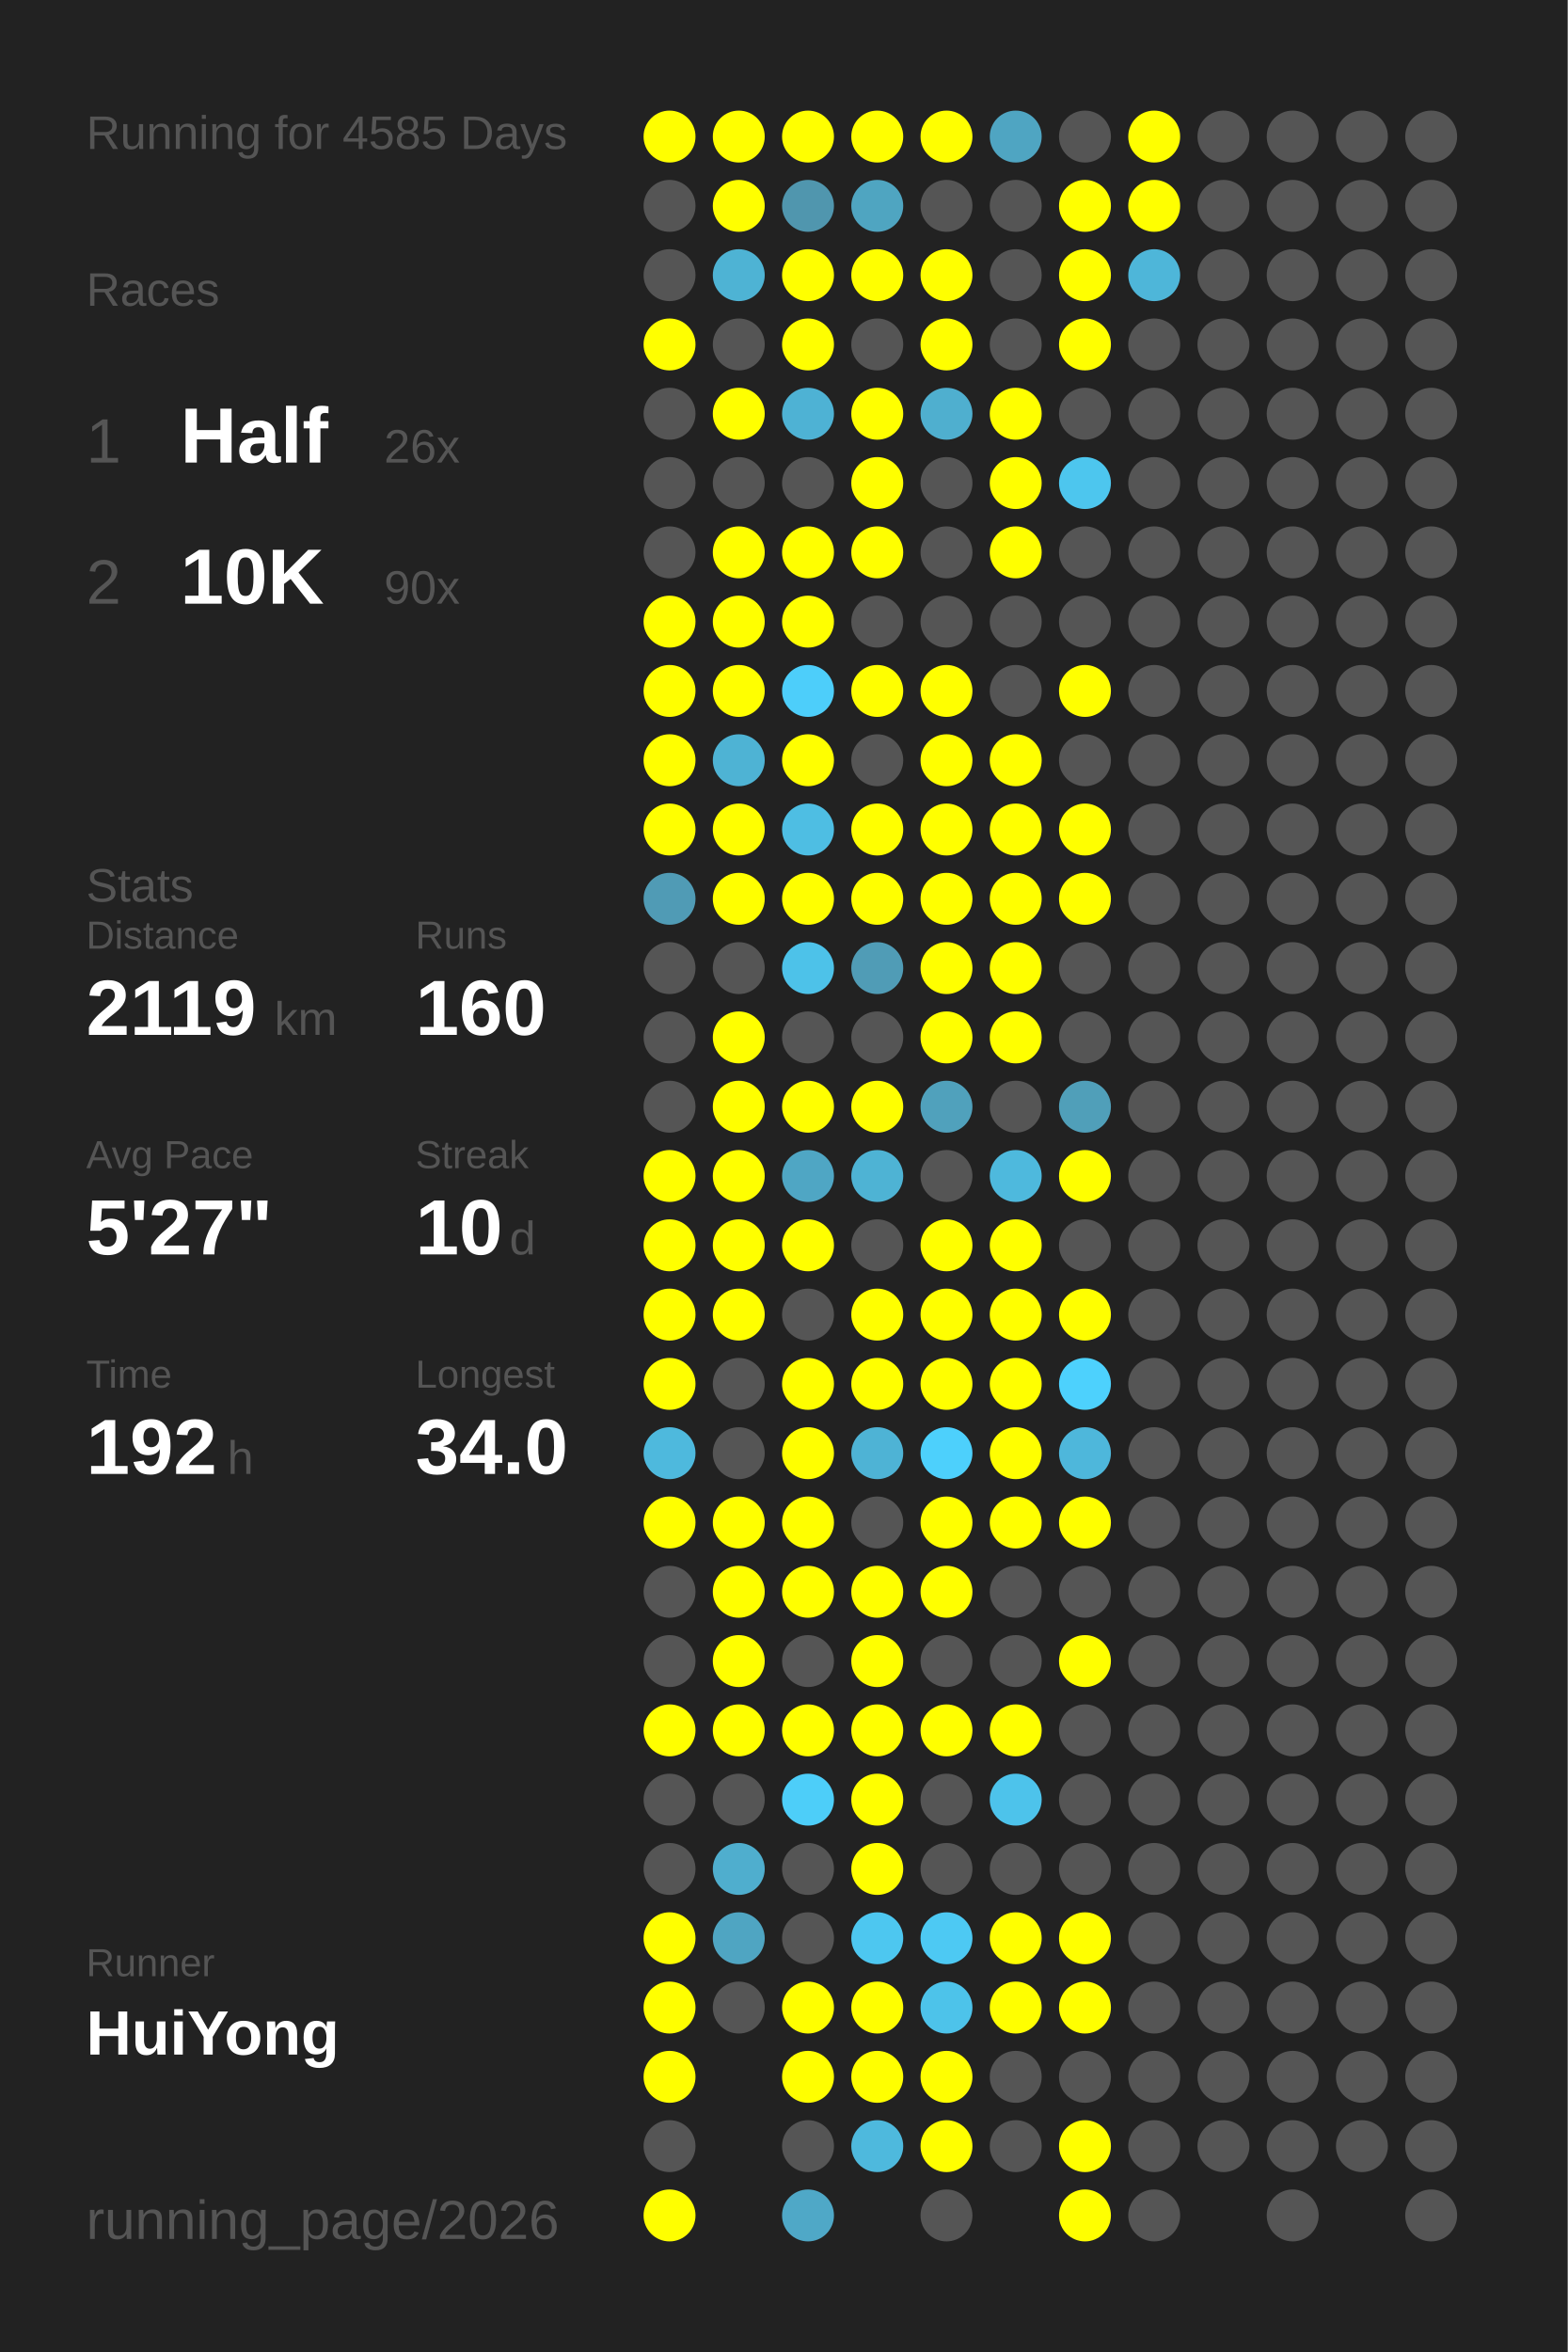
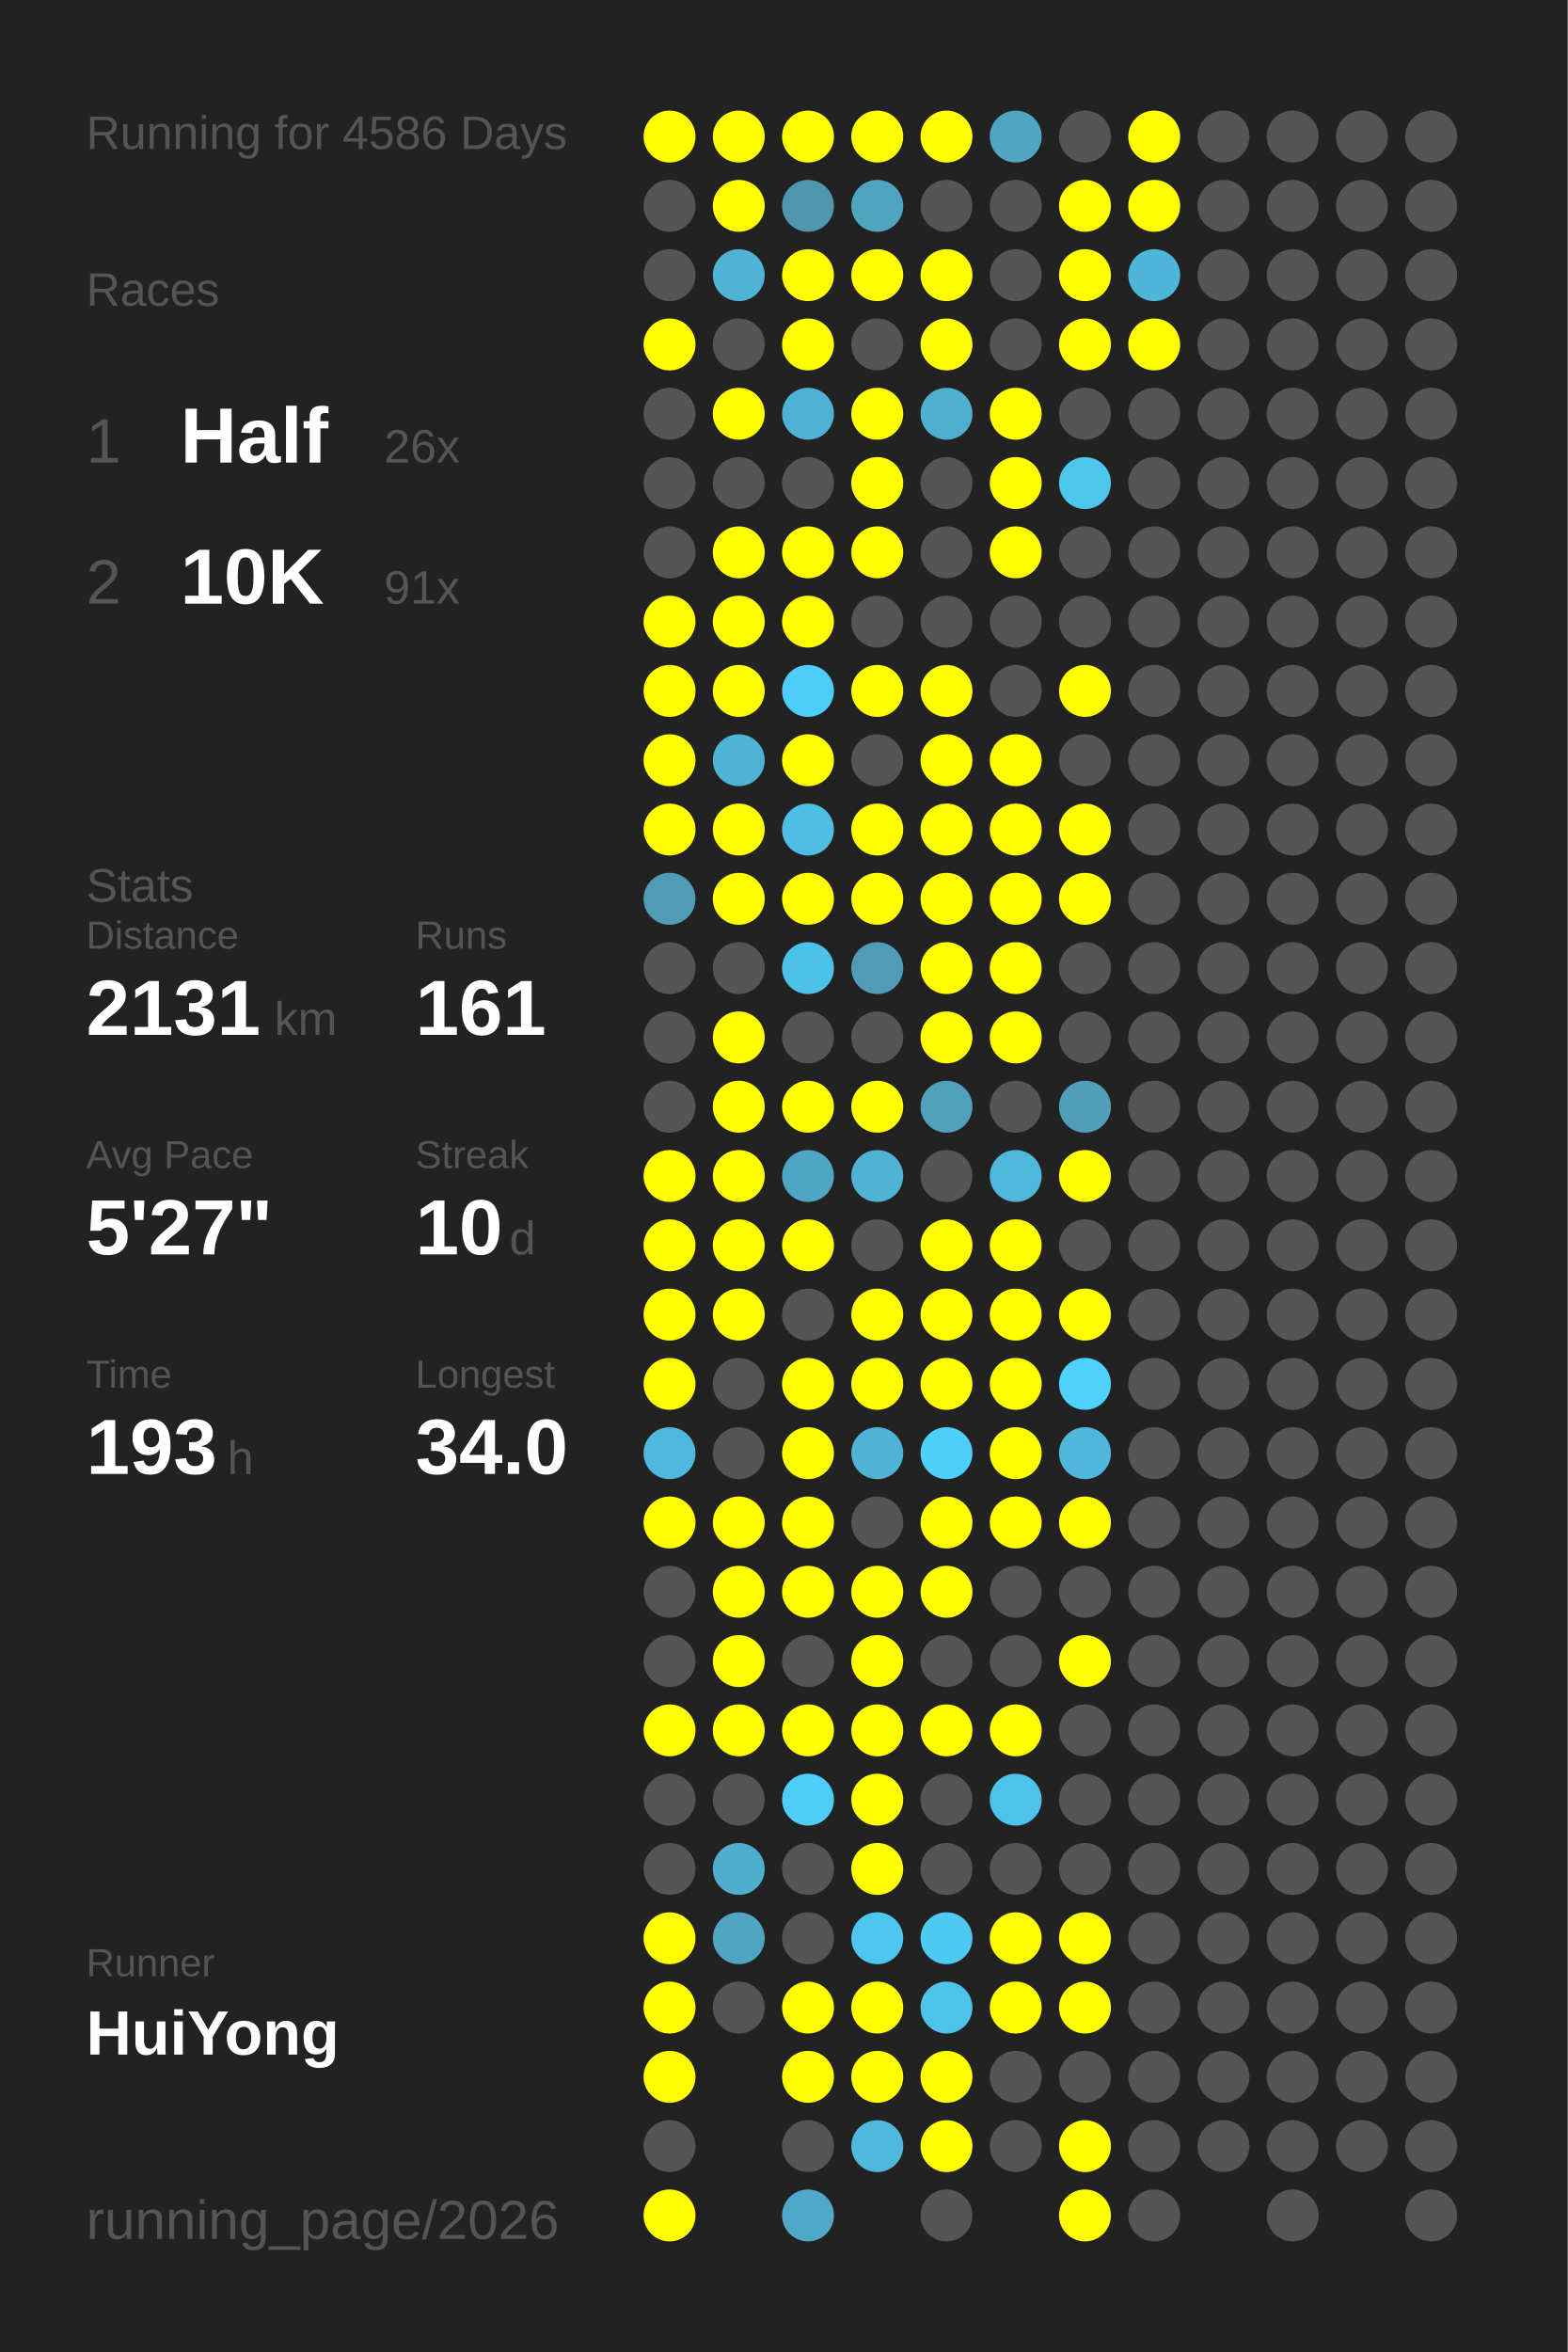
<svg xmlns="http://www.w3.org/2000/svg" baseProfile="full" height="300mm" version="1.1" viewBox="0,0,200,300" width="200mm">
  <defs />
  <rect fill="#222222" height="300" width="200" x="0" y="0" />
-   <text fill="#555555" style="font-size:6px; font-family:Arial;" x="11" y="19">Running for 4585 Days</text>
+   <text fill="#555555" style="font-size:6px; font-family:Arial;" x="11" y="19">Running for 4586 Days</text>
  <text fill="#555555" style="font-size:6px; font-family:Arial;" x="11" y="39">Races</text>
  <text fill="#555555" style="font-size:8px; font-family:Arial;" x="11" y="59">1</text>
  <text fill="#FFFFFF" style="font-size:10px; font-family:Arial; font-weight:bold;" x="23" y="59">Half</text>
  <text fill="#555555" style="font-size:6px; font-family:Arial;" x="49" y="59">26x</text>
  <text fill="#555555" style="font-size:8px; font-family:Arial;" x="11" y="77">2</text>
  <text fill="#FFFFFF" style="font-size:10px; font-family:Arial; font-weight:bold;" x="23" y="77">10K</text>
-   <text fill="#555555" style="font-size:6px; font-family:Arial;" x="49" y="77">90x</text>
+   <text fill="#555555" style="font-size:6px; font-family:Arial;" x="49" y="77">91x</text>
  <text fill="#555555" style="font-size:6px; font-family:Arial;" x="11" y="115">Stats</text>
  <text fill="#555555" style="font-size:5px; font-family:Arial;" x="11" y="121">Distance</text>
-   <text fill="#FFFFFF" style="font-size:10px; font-family:Arial; font-weight:bold;" x="11" y="132">2119</text>
+   <text fill="#FFFFFF" style="font-size:10px; font-family:Arial; font-weight:bold;" x="11" y="132">2131</text>
  <text fill="#555555" style="font-size:6px; font-family:Arial;" x="35" y="132">km</text>
  <text fill="#555555" style="font-size:5px; font-family:Arial;" x="53" y="121">Runs</text>
-   <text fill="#FFFFFF" style="font-size:10px; font-family:Arial; font-weight:bold;" x="53" y="132">160</text>
+   <text fill="#FFFFFF" style="font-size:10px; font-family:Arial; font-weight:bold;" x="53" y="132">161</text>
  <text fill="#555555" style="font-size:5px; font-family:Arial;" x="11" y="149">Avg Pace</text>
  <text fill="#FFFFFF" style="font-size:10px; font-family:Arial; font-weight:bold;" x="11" y="160">5'27"</text>
  <text fill="#555555" style="font-size:5px; font-family:Arial;" x="53" y="149">Streak</text>
  <text fill="#FFFFFF" style="font-size:10px; font-family:Arial; font-weight:bold;" x="53" y="160">10</text>
  <text fill="#555555" style="font-size:6px; font-family:Arial;" x="65" y="160">d</text>
  <text fill="#555555" style="font-size:5px; font-family:Arial;" x="11" y="177">Time</text>
-   <text fill="#FFFFFF" style="font-size:10px; font-family:Arial; font-weight:bold;" x="11" y="188">192</text>
+   <text fill="#FFFFFF" style="font-size:10px; font-family:Arial; font-weight:bold;" x="11" y="188">193</text>
  <text fill="#555555" style="font-size:6px; font-family:Arial;" x="29" y="188">h</text>
  <text fill="#555555" style="font-size:5px; font-family:Arial;" x="53" y="177">Longest</text>
  <text fill="#FFFFFF" style="font-size:10px; font-family:Arial; font-weight:bold;" x="53" y="188">34.0</text>
  <text fill="#555555" style="font-size:5px; font-family:Arial;" x="11" y="252.065">Runner</text>
  <text fill="#FFFFFF" style="font-size:8px; font-family:Arial; font-weight:bold;" x="11" y="262.065">HuiYong</text>
  <text fill="#555555" style="font-size:7px; font-family:Arial;" x="11" y="285.581">running_page/2026</text>
  <circle cx="85.417" cy="17.419" fill="#FFFF00" r="3.312" />
  <circle cx="85.417" cy="26.258" fill="#555555" r="3.312" />
  <circle cx="85.417" cy="35.097" fill="#555555" r="3.312" />
  <circle cx="85.417" cy="43.935" fill="#FFFF00" r="3.312" />
  <circle cx="85.417" cy="52.774" fill="#555555" r="3.312" />
  <circle cx="85.417" cy="61.613" fill="#555555" r="3.312" />
  <circle cx="85.417" cy="70.452" fill="#555555" r="3.312" />
  <circle cx="85.417" cy="79.29" fill="#FFFF00" r="3.312" />
  <circle cx="85.417" cy="88.129" fill="#FFFF00" r="3.312" />
  <circle cx="85.417" cy="96.968" fill="#FFFF00" r="3.312" />
  <circle cx="85.417" cy="105.806" fill="#FFFF00" r="3.312" />
  <circle cx="85.417" cy="114.645" fill="#509bb5" r="3.312" />
  <circle cx="85.417" cy="123.484" fill="#555555" r="3.312" />
  <circle cx="85.417" cy="132.323" fill="#555555" r="3.312" />
  <circle cx="85.417" cy="141.161" fill="#555555" r="3.312" />
  <circle cx="85.417" cy="150" fill="#FFFF00" r="3.312" />
  <circle cx="85.417" cy="158.839" fill="#FFFF00" r="3.312" />
  <circle cx="85.417" cy="167.677" fill="#FFFF00" r="3.312" />
  <circle cx="85.417" cy="176.516" fill="#FFFF00" r="3.312" />
  <circle cx="85.417" cy="185.355" fill="#4eb9dd" r="3.312" />
  <circle cx="85.417" cy="194.194" fill="#FFFF00" r="3.312" />
  <circle cx="85.417" cy="203.032" fill="#555555" r="3.312" />
  <circle cx="85.417" cy="211.871" fill="#555555" r="3.312" />
  <circle cx="85.417" cy="220.71" fill="#FFFF00" r="3.312" />
  <circle cx="85.417" cy="229.548" fill="#555555" r="3.312" />
  <circle cx="85.417" cy="238.387" fill="#555555" r="3.312" />
  <circle cx="85.417" cy="247.226" fill="#FFFF00" r="3.312" />
  <circle cx="85.417" cy="256.065" fill="#FFFF00" r="3.312" />
  <circle cx="85.417" cy="264.903" fill="#FFFF00" r="3.312" />
  <circle cx="85.417" cy="273.742" fill="#555555" r="3.312" />
  <circle cx="85.417" cy="282.581" fill="#FFFF00" r="3.312" />
  <circle cx="94.25" cy="17.419" fill="#FFFF00" r="3.312" />
  <circle cx="94.25" cy="26.258" fill="#FFFF00" r="3.312" />
  <circle cx="94.25" cy="35.097" fill="#4eb3d4" r="3.312" />
  <circle cx="94.25" cy="43.935" fill="#555555" r="3.312" />
  <circle cx="94.25" cy="52.774" fill="#FFFF00" r="3.312" />
  <circle cx="94.25" cy="61.613" fill="#555555" r="3.312" />
  <circle cx="94.25" cy="70.452" fill="#FFFF00" r="3.312" />
  <circle cx="94.25" cy="79.29" fill="#FFFF00" r="3.312" />
  <circle cx="94.25" cy="88.129" fill="#FFFF00" r="3.312" />
  <circle cx="94.25" cy="96.968" fill="#4eb3d4" r="3.312" />
  <circle cx="94.25" cy="105.806" fill="#FFFF00" r="3.312" />
  <circle cx="94.25" cy="114.645" fill="#FFFF00" r="3.312" />
  <circle cx="94.25" cy="123.484" fill="#555555" r="3.312" />
  <circle cx="94.25" cy="132.323" fill="#FFFF00" r="3.312" />
  <circle cx="94.25" cy="141.161" fill="#FFFF00" r="3.312" />
  <circle cx="94.25" cy="150" fill="#FFFF00" r="3.312" />
  <circle cx="94.25" cy="158.839" fill="#FFFF00" r="3.312" />
  <circle cx="94.25" cy="167.677" fill="#FFFF00" r="3.312" />
  <circle cx="94.25" cy="176.516" fill="#555555" r="3.312" />
  <circle cx="94.25" cy="185.355" fill="#555555" r="3.312" />
  <circle cx="94.25" cy="194.194" fill="#FFFF00" r="3.312" />
  <circle cx="94.25" cy="203.032" fill="#FFFF00" r="3.312" />
  <circle cx="94.25" cy="211.871" fill="#FFFF00" r="3.312" />
  <circle cx="94.25" cy="220.71" fill="#FFFF00" r="3.312" />
  <circle cx="94.25" cy="229.548" fill="#555555" r="3.312" />
  <circle cx="94.25" cy="238.387" fill="#4faece" r="3.312" />
  <circle cx="94.25" cy="247.226" fill="#4fa5c2" r="3.312" />
  <circle cx="94.25" cy="256.065" fill="#555555" r="3.312" />
  <circle cx="103.083" cy="17.419" fill="#FFFF00" r="3.312" />
  <circle cx="103.083" cy="26.258" fill="#5096ae" r="3.312" />
  <circle cx="103.083" cy="35.097" fill="#FFFF00" r="3.312" />
  <circle cx="103.083" cy="43.935" fill="#FFFF00" r="3.312" />
  <circle cx="103.083" cy="52.774" fill="#4eb2d4" r="3.312" />
  <circle cx="103.083" cy="61.613" fill="#555555" r="3.312" />
  <circle cx="103.083" cy="70.452" fill="#FFFF00" r="3.312" />
  <circle cx="103.083" cy="79.29" fill="#FFFF00" r="3.312" />
  <circle cx="103.083" cy="88.129" fill="#4dcefa" r="3.312" />
  <circle cx="103.083" cy="96.968" fill="#FFFF00" r="3.312" />
  <circle cx="103.083" cy="105.806" fill="#4ebee3" r="3.312" />
  <circle cx="103.083" cy="114.645" fill="#FFFF00" r="3.312" />
  <circle cx="103.083" cy="123.484" fill="#4dc2e9" r="3.312" />
  <circle cx="103.083" cy="132.323" fill="#555555" r="3.312" />
  <circle cx="103.083" cy="141.161" fill="#FFFF00" r="3.312" />
  <circle cx="103.083" cy="150" fill="#4fa6c4" r="3.312" />
  <circle cx="103.083" cy="158.839" fill="#FFFF00" r="3.312" />
  <circle cx="103.083" cy="167.677" fill="#555555" r="3.312" />
  <circle cx="103.083" cy="176.516" fill="#FFFF00" r="3.312" />
  <circle cx="103.083" cy="185.355" fill="#FFFF00" r="3.312" />
  <circle cx="103.083" cy="194.194" fill="#FFFF00" r="3.312" />
  <circle cx="103.083" cy="203.032" fill="#FFFF00" r="3.312" />
  <circle cx="103.083" cy="211.871" fill="#555555" r="3.312" />
  <circle cx="103.083" cy="220.71" fill="#FFFF00" r="3.312" />
  <circle cx="103.083" cy="229.548" fill="#4dcef9" r="3.312" />
  <circle cx="103.083" cy="238.387" fill="#555555" r="3.312" />
  <circle cx="103.083" cy="247.226" fill="#555555" r="3.312" />
  <circle cx="103.083" cy="256.065" fill="#FFFF00" r="3.312" />
  <circle cx="103.083" cy="264.903" fill="#FFFF00" r="3.312" />
  <circle cx="103.083" cy="273.742" fill="#555555" r="3.312" />
  <circle cx="103.083" cy="282.581" fill="#4fa8c7" r="3.312" />
  <circle cx="111.917" cy="17.419" fill="#FFFF00" r="3.312" />
  <circle cx="111.917" cy="26.258" fill="#4fa5c1" r="3.312" />
  <circle cx="111.917" cy="35.097" fill="#FFFF00" r="3.312" />
  <circle cx="111.917" cy="43.935" fill="#555555" r="3.312" />
  <circle cx="111.917" cy="52.774" fill="#FFFF00" r="3.312" />
  <circle cx="111.917" cy="61.613" fill="#FFFF00" r="3.312" />
  <circle cx="111.917" cy="70.452" fill="#FFFF00" r="3.312" />
  <circle cx="111.917" cy="79.29" fill="#555555" r="3.312" />
  <circle cx="111.917" cy="88.129" fill="#FFFF00" r="3.312" />
  <circle cx="111.917" cy="96.968" fill="#555555" r="3.312" />
  <circle cx="111.917" cy="105.806" fill="#FFFF00" r="3.312" />
  <circle cx="111.917" cy="114.645" fill="#FFFF00" r="3.312" />
  <circle cx="111.917" cy="123.484" fill="#509cb6" r="3.312" />
  <circle cx="111.917" cy="132.323" fill="#555555" r="3.312" />
  <circle cx="111.917" cy="141.161" fill="#FFFF00" r="3.312" />
  <circle cx="111.917" cy="150" fill="#4eb3d4" r="3.312" />
  <circle cx="111.917" cy="158.839" fill="#555555" r="3.312" />
  <circle cx="111.917" cy="167.677" fill="#FFFF00" r="3.312" />
  <circle cx="111.917" cy="176.516" fill="#FFFF00" r="3.312" />
  <circle cx="111.917" cy="185.355" fill="#4eb3d5" r="3.312" />
  <circle cx="111.917" cy="194.194" fill="#555555" r="3.312" />
  <circle cx="111.917" cy="203.032" fill="#FFFF00" r="3.312" />
  <circle cx="111.917" cy="211.871" fill="#FFFF00" r="3.312" />
  <circle cx="111.917" cy="220.71" fill="#FFFF00" r="3.312" />
  <circle cx="111.917" cy="229.548" fill="#FFFF00" r="3.312" />
  <circle cx="111.917" cy="238.387" fill="#FFFF00" r="3.312" />
  <circle cx="111.917" cy="247.226" fill="#4dc7f0" r="3.312" />
  <circle cx="111.917" cy="256.065" fill="#FFFF00" r="3.312" />
  <circle cx="111.917" cy="264.903" fill="#FFFF00" r="3.312" />
  <circle cx="111.917" cy="273.742" fill="#4eb9dd" r="3.312" />
  <circle cx="120.75" cy="17.419" fill="#FFFF00" r="3.312" />
  <circle cx="120.75" cy="26.258" fill="#555555" r="3.312" />
  <circle cx="120.75" cy="35.097" fill="#FFFF00" r="3.312" />
  <circle cx="120.75" cy="43.935" fill="#FFFF00" r="3.312" />
  <circle cx="120.75" cy="52.774" fill="#4fafcf" r="3.312" />
  <circle cx="120.75" cy="61.613" fill="#555555" r="3.312" />
  <circle cx="120.75" cy="70.452" fill="#555555" r="3.312" />
  <circle cx="120.75" cy="79.29" fill="#555555" r="3.312" />
  <circle cx="120.75" cy="88.129" fill="#FFFF00" r="3.312" />
  <circle cx="120.75" cy="96.968" fill="#FFFF00" r="3.312" />
  <circle cx="120.75" cy="105.806" fill="#FFFF00" r="3.312" />
  <circle cx="120.75" cy="114.645" fill="#FFFF00" r="3.312" />
  <circle cx="120.75" cy="123.484" fill="#FFFF00" r="3.312" />
  <circle cx="120.75" cy="132.323" fill="#FFFF00" r="3.312" />
  <circle cx="120.75" cy="141.161" fill="#50a1bc" r="3.312" />
  <circle cx="120.75" cy="150" fill="#555555" r="3.312" />
  <circle cx="120.75" cy="158.839" fill="#FFFF00" r="3.312" />
  <circle cx="120.75" cy="167.677" fill="#FFFF00" r="3.312" />
  <circle cx="120.75" cy="176.516" fill="#FFFF00" r="3.312" />
  <circle cx="120.75" cy="185.355" fill="#4dd0fc" r="3.312" />
  <circle cx="120.75" cy="194.194" fill="#FFFF00" r="3.312" />
  <circle cx="120.75" cy="203.032" fill="#FFFF00" r="3.312" />
  <circle cx="120.75" cy="211.871" fill="#555555" r="3.312" />
  <circle cx="120.75" cy="220.71" fill="#FFFF00" r="3.312" />
  <circle cx="120.75" cy="229.548" fill="#555555" r="3.312" />
  <circle cx="120.75" cy="238.387" fill="#555555" r="3.312" />
  <circle cx="120.75" cy="247.226" fill="#4dc9f3" r="3.312" />
  <circle cx="120.75" cy="256.065" fill="#4dc3ea" r="3.312" />
  <circle cx="120.75" cy="264.903" fill="#FFFF00" r="3.312" />
  <circle cx="120.75" cy="273.742" fill="#FFFF00" r="3.312" />
  <circle cx="120.75" cy="282.581" fill="#555555" r="3.312" />
  <circle cx="129.583" cy="17.419" fill="#4fa5c2" r="3.312" />
  <circle cx="129.583" cy="26.258" fill="#555555" r="3.312" />
  <circle cx="129.583" cy="35.097" fill="#555555" r="3.312" />
  <circle cx="129.583" cy="43.935" fill="#555555" r="3.312" />
  <circle cx="129.583" cy="52.774" fill="#FFFF00" r="3.312" />
  <circle cx="129.583" cy="61.613" fill="#FFFF00" r="3.312" />
  <circle cx="129.583" cy="70.452" fill="#FFFF00" r="3.312" />
  <circle cx="129.583" cy="79.29" fill="#555555" r="3.312" />
  <circle cx="129.583" cy="88.129" fill="#555555" r="3.312" />
  <circle cx="129.583" cy="96.968" fill="#FFFF00" r="3.312" />
  <circle cx="129.583" cy="105.806" fill="#FFFF00" r="3.312" />
  <circle cx="129.583" cy="114.645" fill="#FFFF00" r="3.312" />
  <circle cx="129.583" cy="123.484" fill="#FFFF00" r="3.312" />
  <circle cx="129.583" cy="132.323" fill="#FFFF00" r="3.312" />
  <circle cx="129.583" cy="141.161" fill="#555555" r="3.312" />
  <circle cx="129.583" cy="150" fill="#4eb9dd" r="3.312" />
  <circle cx="129.583" cy="158.839" fill="#FFFF00" r="3.312" />
  <circle cx="129.583" cy="167.677" fill="#FFFF00" r="3.312" />
  <circle cx="129.583" cy="176.516" fill="#FFFF00" r="3.312" />
  <circle cx="129.583" cy="185.355" fill="#FFFF00" r="3.312" />
  <circle cx="129.583" cy="194.194" fill="#FFFF00" r="3.312" />
  <circle cx="129.583" cy="203.032" fill="#555555" r="3.312" />
  <circle cx="129.583" cy="211.871" fill="#555555" r="3.312" />
  <circle cx="129.583" cy="220.71" fill="#FFFF00" r="3.312" />
  <circle cx="129.583" cy="229.548" fill="#4dc3eb" r="3.312" />
  <circle cx="129.583" cy="238.387" fill="#555555" r="3.312" />
  <circle cx="129.583" cy="247.226" fill="#FFFF00" r="3.312" />
  <circle cx="129.583" cy="256.065" fill="#FFFF00" r="3.312" />
  <circle cx="129.583" cy="264.903" fill="#555555" r="3.312" />
  <circle cx="129.583" cy="273.742" fill="#555555" r="3.312" />
  <circle cx="138.417" cy="17.419" fill="#555555" r="3.312" />
  <circle cx="138.417" cy="26.258" fill="#FFFF00" r="3.312" />
  <circle cx="138.417" cy="35.097" fill="#FFFF00" r="3.312" />
  <circle cx="138.417" cy="43.935" fill="#FFFF00" r="3.312" />
  <circle cx="138.417" cy="52.774" fill="#555555" r="3.312" />
  <circle cx="138.417" cy="61.613" fill="#4dc6ee" r="3.312" />
  <circle cx="138.417" cy="70.452" fill="#555555" r="3.312" />
  <circle cx="138.417" cy="79.29" fill="#555555" r="3.312" />
  <circle cx="138.417" cy="88.129" fill="#FFFF00" r="3.312" />
  <circle cx="138.417" cy="96.968" fill="#555555" r="3.312" />
  <circle cx="138.417" cy="105.806" fill="#FFFF00" r="3.312" />
  <circle cx="138.417" cy="114.645" fill="#FFFF00" r="3.312" />
  <circle cx="138.417" cy="123.484" fill="#555555" r="3.312" />
  <circle cx="138.417" cy="132.323" fill="#555555" r="3.312" />
  <circle cx="138.417" cy="141.161" fill="#509fb9" r="3.312" />
  <circle cx="138.417" cy="150" fill="#FFFF00" r="3.312" />
  <circle cx="138.417" cy="158.839" fill="#555555" r="3.312" />
  <circle cx="138.417" cy="167.677" fill="#FFFF00" r="3.312" />
  <circle cx="138.417" cy="176.516" fill="#4dd1fd" r="3.312" />
  <circle cx="138.417" cy="185.355" fill="#4eb7db" r="3.312" />
  <circle cx="138.417" cy="194.194" fill="#FFFF00" r="3.312" />
  <circle cx="138.417" cy="203.032" fill="#555555" r="3.312" />
  <circle cx="138.417" cy="211.871" fill="#FFFF00" r="3.312" />
  <circle cx="138.417" cy="220.71" fill="#555555" r="3.312" />
  <circle cx="138.417" cy="229.548" fill="#555555" r="3.312" />
  <circle cx="138.417" cy="238.387" fill="#555555" r="3.312" />
  <circle cx="138.417" cy="247.226" fill="#FFFF00" r="3.312" />
  <circle cx="138.417" cy="256.065" fill="#FFFF00" r="3.312" />
  <circle cx="138.417" cy="264.903" fill="#555555" r="3.312" />
  <circle cx="138.417" cy="273.742" fill="#FFFF00" r="3.312" />
  <circle cx="138.417" cy="282.581" fill="#FFFF00" r="3.312" />
  <circle cx="147.25" cy="17.419" fill="#FFFF00" r="3.312" />
  <circle cx="147.25" cy="26.258" fill="#FFFF00" r="3.312" />
  <circle cx="147.25" cy="35.097" fill="#4eb6d9" r="3.312" />
-   <circle cx="147.25" cy="43.935" fill="#555555" r="3.312" />
+   <circle cx="147.25" cy="43.935" fill="#FFFF00" r="3.312" />
  <circle cx="147.25" cy="52.774" fill="#555555" r="3.312" />
  <circle cx="147.25" cy="61.613" fill="#555555" r="3.312" />
  <circle cx="147.25" cy="70.452" fill="#555555" r="3.312" />
  <circle cx="147.25" cy="79.29" fill="#555555" r="3.312" />
  <circle cx="147.25" cy="88.129" fill="#555555" r="3.312" />
  <circle cx="147.25" cy="96.968" fill="#555555" r="3.312" />
  <circle cx="147.25" cy="105.806" fill="#555555" r="3.312" />
  <circle cx="147.25" cy="114.645" fill="#555555" r="3.312" />
  <circle cx="147.25" cy="123.484" fill="#555555" r="3.312" />
  <circle cx="147.25" cy="132.323" fill="#555555" r="3.312" />
  <circle cx="147.25" cy="141.161" fill="#555555" r="3.312" />
  <circle cx="147.25" cy="150" fill="#555555" r="3.312" />
  <circle cx="147.25" cy="158.839" fill="#555555" r="3.312" />
  <circle cx="147.25" cy="167.677" fill="#555555" r="3.312" />
  <circle cx="147.25" cy="176.516" fill="#555555" r="3.312" />
  <circle cx="147.25" cy="185.355" fill="#555555" r="3.312" />
  <circle cx="147.25" cy="194.194" fill="#555555" r="3.312" />
  <circle cx="147.25" cy="203.032" fill="#555555" r="3.312" />
  <circle cx="147.25" cy="211.871" fill="#555555" r="3.312" />
  <circle cx="147.25" cy="220.71" fill="#555555" r="3.312" />
  <circle cx="147.25" cy="229.548" fill="#555555" r="3.312" />
  <circle cx="147.25" cy="238.387" fill="#555555" r="3.312" />
  <circle cx="147.25" cy="247.226" fill="#555555" r="3.312" />
  <circle cx="147.25" cy="256.065" fill="#555555" r="3.312" />
  <circle cx="147.25" cy="264.903" fill="#555555" r="3.312" />
  <circle cx="147.25" cy="273.742" fill="#555555" r="3.312" />
  <circle cx="147.25" cy="282.581" fill="#555555" r="3.312" />
  <circle cx="156.083" cy="17.419" fill="#555555" r="3.312" />
  <circle cx="156.083" cy="26.258" fill="#555555" r="3.312" />
  <circle cx="156.083" cy="35.097" fill="#555555" r="3.312" />
  <circle cx="156.083" cy="43.935" fill="#555555" r="3.312" />
  <circle cx="156.083" cy="52.774" fill="#555555" r="3.312" />
  <circle cx="156.083" cy="61.613" fill="#555555" r="3.312" />
  <circle cx="156.083" cy="70.452" fill="#555555" r="3.312" />
  <circle cx="156.083" cy="79.29" fill="#555555" r="3.312" />
  <circle cx="156.083" cy="88.129" fill="#555555" r="3.312" />
  <circle cx="156.083" cy="96.968" fill="#555555" r="3.312" />
  <circle cx="156.083" cy="105.806" fill="#555555" r="3.312" />
  <circle cx="156.083" cy="114.645" fill="#555555" r="3.312" />
  <circle cx="156.083" cy="123.484" fill="#555555" r="3.312" />
  <circle cx="156.083" cy="132.323" fill="#555555" r="3.312" />
  <circle cx="156.083" cy="141.161" fill="#555555" r="3.312" />
  <circle cx="156.083" cy="150" fill="#555555" r="3.312" />
  <circle cx="156.083" cy="158.839" fill="#555555" r="3.312" />
  <circle cx="156.083" cy="167.677" fill="#555555" r="3.312" />
  <circle cx="156.083" cy="176.516" fill="#555555" r="3.312" />
  <circle cx="156.083" cy="185.355" fill="#555555" r="3.312" />
  <circle cx="156.083" cy="194.194" fill="#555555" r="3.312" />
  <circle cx="156.083" cy="203.032" fill="#555555" r="3.312" />
  <circle cx="156.083" cy="211.871" fill="#555555" r="3.312" />
  <circle cx="156.083" cy="220.71" fill="#555555" r="3.312" />
  <circle cx="156.083" cy="229.548" fill="#555555" r="3.312" />
  <circle cx="156.083" cy="238.387" fill="#555555" r="3.312" />
  <circle cx="156.083" cy="247.226" fill="#555555" r="3.312" />
  <circle cx="156.083" cy="256.065" fill="#555555" r="3.312" />
  <circle cx="156.083" cy="264.903" fill="#555555" r="3.312" />
  <circle cx="156.083" cy="273.742" fill="#555555" r="3.312" />
  <circle cx="164.917" cy="17.419" fill="#555555" r="3.312" />
  <circle cx="164.917" cy="26.258" fill="#555555" r="3.312" />
  <circle cx="164.917" cy="35.097" fill="#555555" r="3.312" />
  <circle cx="164.917" cy="43.935" fill="#555555" r="3.312" />
  <circle cx="164.917" cy="52.774" fill="#555555" r="3.312" />
  <circle cx="164.917" cy="61.613" fill="#555555" r="3.312" />
  <circle cx="164.917" cy="70.452" fill="#555555" r="3.312" />
  <circle cx="164.917" cy="79.29" fill="#555555" r="3.312" />
  <circle cx="164.917" cy="88.129" fill="#555555" r="3.312" />
  <circle cx="164.917" cy="96.968" fill="#555555" r="3.312" />
  <circle cx="164.917" cy="105.806" fill="#555555" r="3.312" />
  <circle cx="164.917" cy="114.645" fill="#555555" r="3.312" />
  <circle cx="164.917" cy="123.484" fill="#555555" r="3.312" />
  <circle cx="164.917" cy="132.323" fill="#555555" r="3.312" />
  <circle cx="164.917" cy="141.161" fill="#555555" r="3.312" />
  <circle cx="164.917" cy="150" fill="#555555" r="3.312" />
  <circle cx="164.917" cy="158.839" fill="#555555" r="3.312" />
  <circle cx="164.917" cy="167.677" fill="#555555" r="3.312" />
  <circle cx="164.917" cy="176.516" fill="#555555" r="3.312" />
  <circle cx="164.917" cy="185.355" fill="#555555" r="3.312" />
  <circle cx="164.917" cy="194.194" fill="#555555" r="3.312" />
  <circle cx="164.917" cy="203.032" fill="#555555" r="3.312" />
  <circle cx="164.917" cy="211.871" fill="#555555" r="3.312" />
  <circle cx="164.917" cy="220.71" fill="#555555" r="3.312" />
  <circle cx="164.917" cy="229.548" fill="#555555" r="3.312" />
  <circle cx="164.917" cy="238.387" fill="#555555" r="3.312" />
  <circle cx="164.917" cy="247.226" fill="#555555" r="3.312" />
  <circle cx="164.917" cy="256.065" fill="#555555" r="3.312" />
  <circle cx="164.917" cy="264.903" fill="#555555" r="3.312" />
  <circle cx="164.917" cy="273.742" fill="#555555" r="3.312" />
  <circle cx="164.917" cy="282.581" fill="#555555" r="3.312" />
  <circle cx="173.75" cy="17.419" fill="#555555" r="3.312" />
  <circle cx="173.75" cy="26.258" fill="#555555" r="3.312" />
  <circle cx="173.75" cy="35.097" fill="#555555" r="3.312" />
  <circle cx="173.75" cy="43.935" fill="#555555" r="3.312" />
  <circle cx="173.75" cy="52.774" fill="#555555" r="3.312" />
  <circle cx="173.75" cy="61.613" fill="#555555" r="3.312" />
  <circle cx="173.75" cy="70.452" fill="#555555" r="3.312" />
  <circle cx="173.75" cy="79.29" fill="#555555" r="3.312" />
  <circle cx="173.75" cy="88.129" fill="#555555" r="3.312" />
  <circle cx="173.75" cy="96.968" fill="#555555" r="3.312" />
  <circle cx="173.75" cy="105.806" fill="#555555" r="3.312" />
  <circle cx="173.75" cy="114.645" fill="#555555" r="3.312" />
  <circle cx="173.75" cy="123.484" fill="#555555" r="3.312" />
  <circle cx="173.75" cy="132.323" fill="#555555" r="3.312" />
  <circle cx="173.75" cy="141.161" fill="#555555" r="3.312" />
  <circle cx="173.75" cy="150" fill="#555555" r="3.312" />
  <circle cx="173.75" cy="158.839" fill="#555555" r="3.312" />
  <circle cx="173.75" cy="167.677" fill="#555555" r="3.312" />
  <circle cx="173.75" cy="176.516" fill="#555555" r="3.312" />
  <circle cx="173.75" cy="185.355" fill="#555555" r="3.312" />
  <circle cx="173.75" cy="194.194" fill="#555555" r="3.312" />
  <circle cx="173.75" cy="203.032" fill="#555555" r="3.312" />
  <circle cx="173.75" cy="211.871" fill="#555555" r="3.312" />
  <circle cx="173.75" cy="220.71" fill="#555555" r="3.312" />
  <circle cx="173.75" cy="229.548" fill="#555555" r="3.312" />
  <circle cx="173.75" cy="238.387" fill="#555555" r="3.312" />
  <circle cx="173.75" cy="247.226" fill="#555555" r="3.312" />
  <circle cx="173.75" cy="256.065" fill="#555555" r="3.312" />
  <circle cx="173.75" cy="264.903" fill="#555555" r="3.312" />
  <circle cx="173.75" cy="273.742" fill="#555555" r="3.312" />
  <circle cx="182.583" cy="17.419" fill="#555555" r="3.312" />
  <circle cx="182.583" cy="26.258" fill="#555555" r="3.312" />
  <circle cx="182.583" cy="35.097" fill="#555555" r="3.312" />
  <circle cx="182.583" cy="43.935" fill="#555555" r="3.312" />
  <circle cx="182.583" cy="52.774" fill="#555555" r="3.312" />
  <circle cx="182.583" cy="61.613" fill="#555555" r="3.312" />
  <circle cx="182.583" cy="70.452" fill="#555555" r="3.312" />
  <circle cx="182.583" cy="79.29" fill="#555555" r="3.312" />
  <circle cx="182.583" cy="88.129" fill="#555555" r="3.312" />
  <circle cx="182.583" cy="96.968" fill="#555555" r="3.312" />
  <circle cx="182.583" cy="105.806" fill="#555555" r="3.312" />
  <circle cx="182.583" cy="114.645" fill="#555555" r="3.312" />
  <circle cx="182.583" cy="123.484" fill="#555555" r="3.312" />
  <circle cx="182.583" cy="132.323" fill="#555555" r="3.312" />
  <circle cx="182.583" cy="141.161" fill="#555555" r="3.312" />
  <circle cx="182.583" cy="150" fill="#555555" r="3.312" />
  <circle cx="182.583" cy="158.839" fill="#555555" r="3.312" />
  <circle cx="182.583" cy="167.677" fill="#555555" r="3.312" />
  <circle cx="182.583" cy="176.516" fill="#555555" r="3.312" />
  <circle cx="182.583" cy="185.355" fill="#555555" r="3.312" />
  <circle cx="182.583" cy="194.194" fill="#555555" r="3.312" />
  <circle cx="182.583" cy="203.032" fill="#555555" r="3.312" />
  <circle cx="182.583" cy="211.871" fill="#555555" r="3.312" />
  <circle cx="182.583" cy="220.71" fill="#555555" r="3.312" />
  <circle cx="182.583" cy="229.548" fill="#555555" r="3.312" />
  <circle cx="182.583" cy="238.387" fill="#555555" r="3.312" />
  <circle cx="182.583" cy="247.226" fill="#555555" r="3.312" />
  <circle cx="182.583" cy="256.065" fill="#555555" r="3.312" />
  <circle cx="182.583" cy="264.903" fill="#555555" r="3.312" />
  <circle cx="182.583" cy="273.742" fill="#555555" r="3.312" />
  <circle cx="182.583" cy="282.581" fill="#555555" r="3.312" />
</svg>
